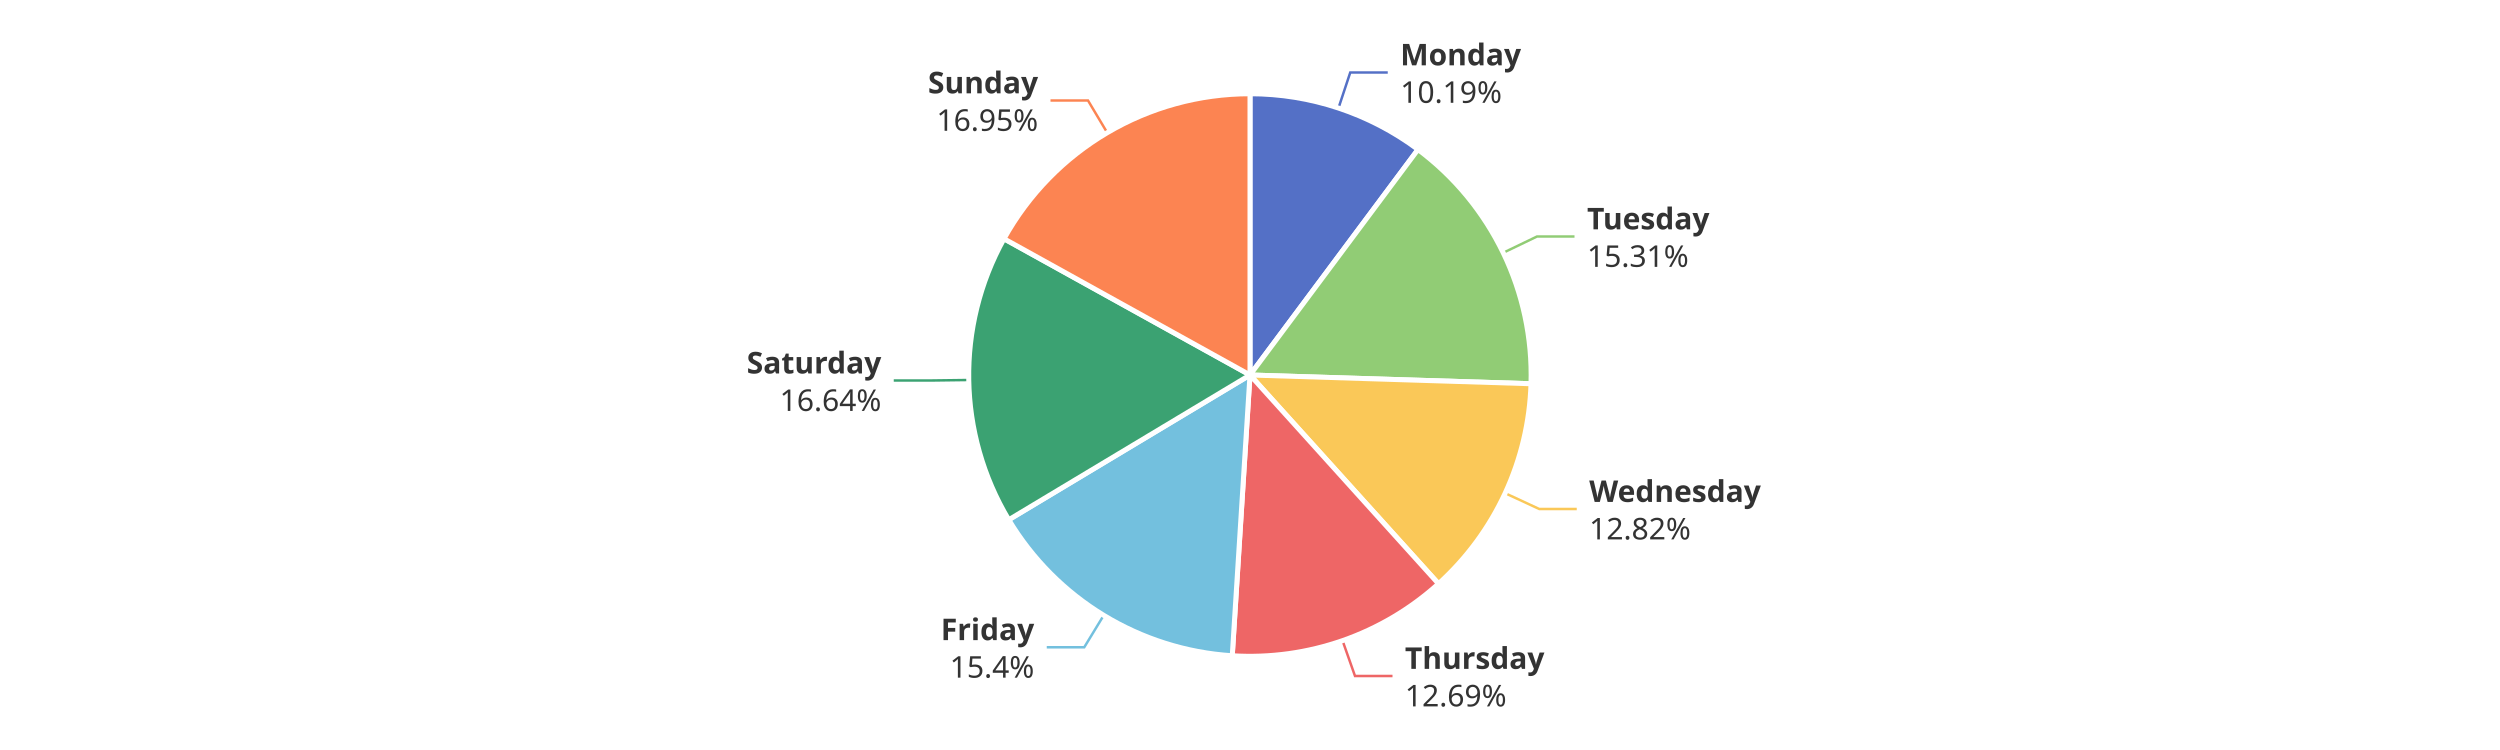
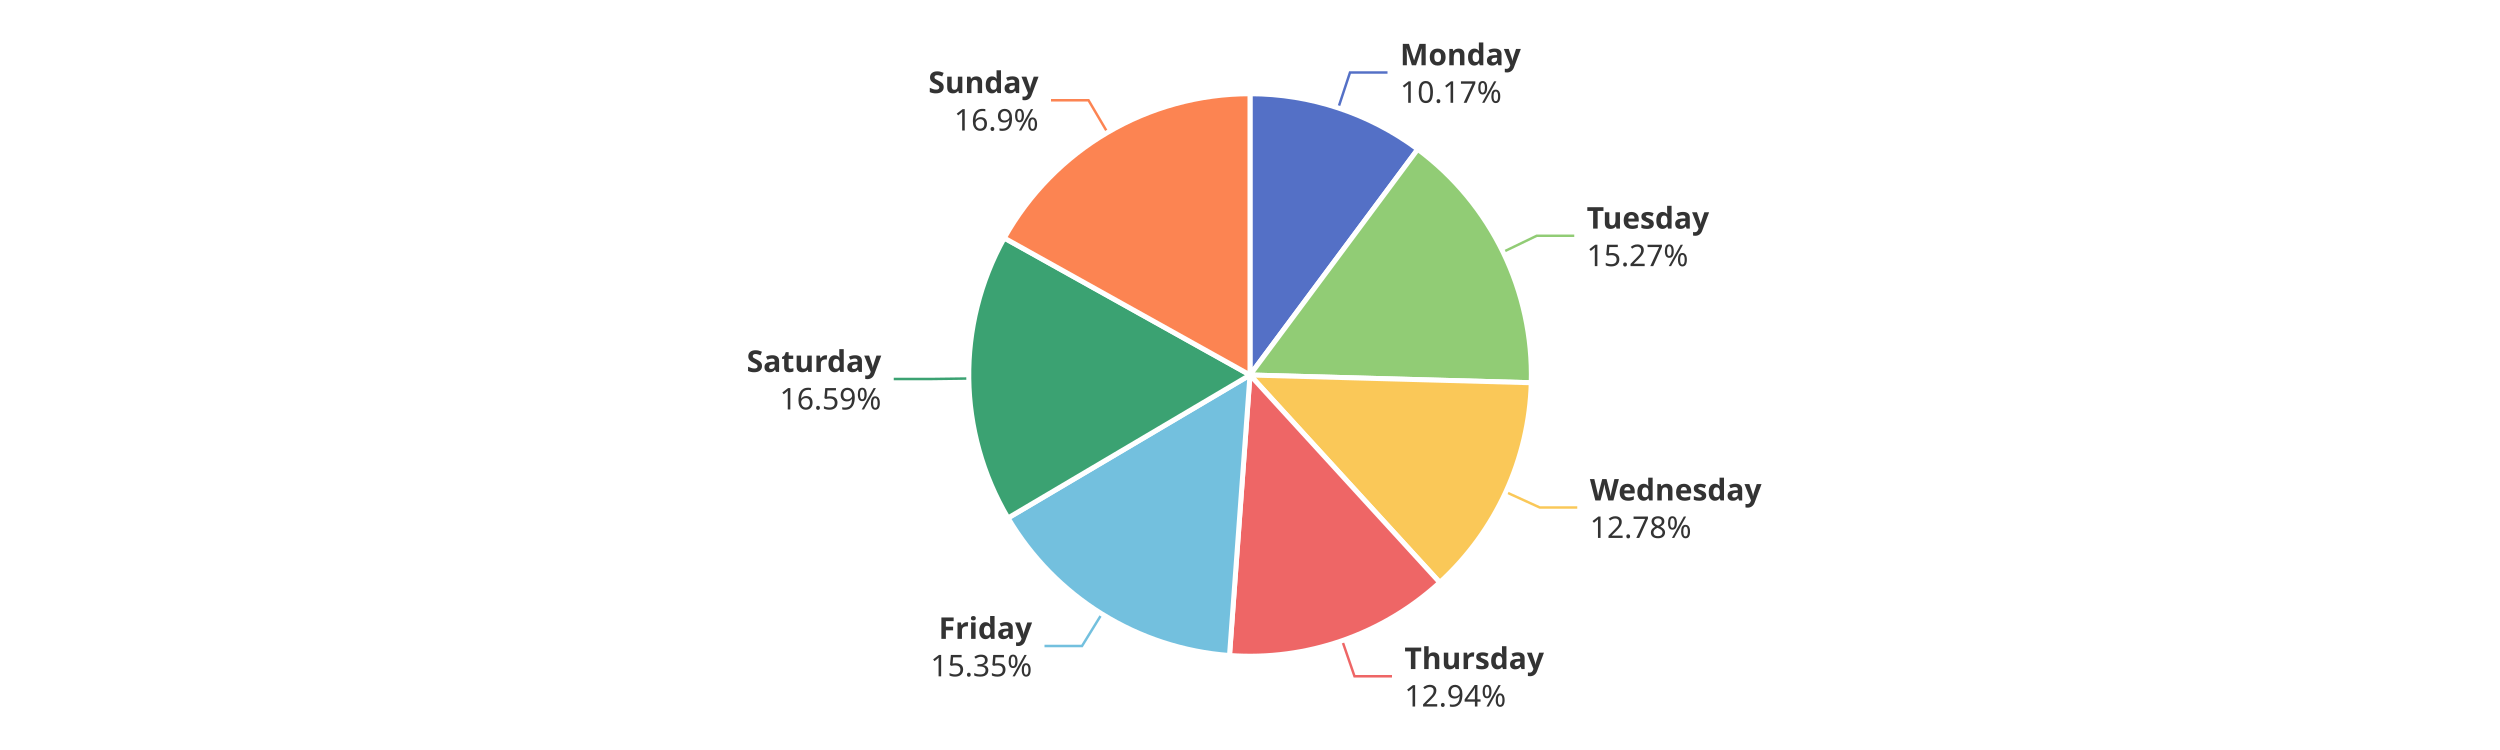
<svg xmlns="http://www.w3.org/2000/svg" width="1000" height="300" version="1.1" baseProfile="full" viewBox="0 0 1000 300">
  <rect width="1000" height="300" x="0" y="0" id="0" fill="#ffffff" />
-   <polyline points="535.4 43.2 540.1 29 555.1 29" fill="none" stroke="#5470c6" />
-   <polyline points="601.3 101.1 614.8 94.6 629.8 94.6" fill="none" stroke="#91cc75" />
-   <polyline points="602.1 197.3 615.7 203.6 630.7 203.6" fill="none" stroke="#fac858" />
-   <polyline points="537 256.2 542 270.4 557 270.4" fill="none" stroke="#ee6666" />
-   <polyline points="441.5 246.1 433.7 258.9 418.7 258.9" fill="none" stroke="#73c0de" />
-   <polyline points="387.5 152 372.5 152.2 357.5 152.2" fill="none" stroke="#3ba272" />
-   <polyline points="442.9 53.1 435.2 40.2 420.2 40.2" fill="none" stroke="#fc8452" />
-   <path d="M500 37.5A112.5 112.5 0 0 1 567.2 59.8L500 150Z" fill="#5470c6" stroke="#fff" stroke-width="2" stroke-linejoin="round" />
-   <path d="M567.2 59.8A112.5 112.5 0 0 1 612.4 153.5L500 150Z" fill="#91cc75" stroke="#fff" stroke-width="2" stroke-linejoin="round" />
-   <path d="M612.4 153.5A112.5 112.5 0 0 1 575.4 233.5L500 150Z" fill="#fac858" stroke="#fff" stroke-width="2" stroke-linejoin="round" />
-   <path d="M575.4 233.5A112.5 112.5 0 0 1 492.9 262.3L500 150Z" fill="#ee6666" stroke="#fff" stroke-width="2" stroke-linejoin="round" />
-   <path d="M492.9 262.3A112.5 112.5 0 0 1 403.5 207.9L500 150Z" fill="#73c0de" stroke="#fff" stroke-width="2" stroke-linejoin="round" />
-   <path d="M403.5 207.9A112.5 112.5 0 0 1 401.6 95.5L500 150Z" fill="#3ba272" stroke="#fff" stroke-width="2" stroke-linejoin="round" />
-   <path d="M401.6 95.5A112.5 112.5 0 0 1 500 37.5L500 150Z" fill="#fc8452" stroke="#fff" stroke-width="2" stroke-linejoin="round" />
-   <path d="M0 -15l42.8 0l0 30l-42.8 0Z" transform="translate(560.1189 28.9763)" fill="none" />
-   <text dominant-baseline="central" text-anchor="start" style="font-size:12px;font-family:sans-serif;font-weight:bold;" y="-7.5" transform="translate(560.1189 28.9763)" fill="#333" stroke="rgb(255,255,255)" stroke-width="2" paint-order="stroke" stroke-miterlimit="2">Monday</text>
-   <text dominant-baseline="central" text-anchor="start" style="font-size:12px;font-family:sans-serif;" y="7.5" transform="translate(560.1189 28.9763)" fill="#333" stroke="rgb(255,255,255)" stroke-width="2" paint-order="stroke" stroke-miterlimit="2">10.19%</text>
-   <path d="M0 -15l46.2 0l0 30l-46.2 0Z" transform="translate(634.8251 94.5793)" fill="none" />
-   <text dominant-baseline="central" text-anchor="start" style="font-size:12px;font-family:sans-serif;font-weight:bold;" y="-7.5" transform="translate(634.8251 94.5793)" fill="#333" stroke="rgb(255,255,255)" stroke-width="2" paint-order="stroke" stroke-miterlimit="2">Tuesday</text>
-   <text dominant-baseline="central" text-anchor="start" style="font-size:12px;font-family:sans-serif;" y="7.5" transform="translate(634.8251 94.5793)" fill="#333" stroke="rgb(255,255,255)" stroke-width="2" paint-order="stroke" stroke-miterlimit="2">15.31%</text>
-   <path d="M0 -15l63.6 0l0 30l-63.6 0Z" transform="translate(635.6813 203.6104)" fill="none" />
-   <text dominant-baseline="central" text-anchor="start" style="font-size:12px;font-family:sans-serif;font-weight:bold;" y="-7.5" transform="translate(635.6813 203.6104)" fill="#333" stroke="rgb(255,255,255)" stroke-width="2" paint-order="stroke" stroke-miterlimit="2">Wednesday</text>
-   <text dominant-baseline="central" text-anchor="start" style="font-size:12px;font-family:sans-serif;" y="7.5" transform="translate(635.6813 203.6104)" fill="#333" stroke="rgb(255,255,255)" stroke-width="2" paint-order="stroke" stroke-miterlimit="2">12.82%</text>
-   <path d="M0 -15l50.2 0l0 30l-50.2 0Z" transform="translate(561.9769 270.3918)" fill="none" />
-   <text dominant-baseline="central" text-anchor="start" style="font-size:12px;font-family:sans-serif;font-weight:bold;" y="-7.5" transform="translate(561.9769 270.3918)" fill="#333" stroke="rgb(255,255,255)" stroke-width="2" paint-order="stroke" stroke-miterlimit="2">Thursday</text>
-   <text dominant-baseline="central" text-anchor="start" style="font-size:12px;font-family:sans-serif;" y="7.5" transform="translate(561.9769 270.3918)" fill="#333" stroke="rgb(255,255,255)" stroke-width="2" paint-order="stroke" stroke-miterlimit="2">12.69%</text>
-   <path d="M-34.2 -15l34.2 0l0 30l-34.2 0Z" transform="translate(413.695 258.9032)" fill="none" />
-   <text dominant-baseline="central" text-anchor="end" style="font-size:12px;font-family:sans-serif;font-weight:bold;" y="-7.5" transform="translate(413.695 258.9032)" fill="#333" stroke="rgb(255,255,255)" stroke-width="2" paint-order="stroke" stroke-miterlimit="2">Friday</text>
-   <text dominant-baseline="central" text-anchor="end" style="font-size:12px;font-family:sans-serif;" y="7.5" transform="translate(413.695 258.9032)" fill="#333" stroke="rgb(255,255,255)" stroke-width="2" paint-order="stroke" stroke-miterlimit="2">15.4%</text>
-   <path d="M-48.2 -15l48.2 0l0 30l-48.2 0Z" transform="translate(352.5194 152.2227)" fill="none" />
-   <text dominant-baseline="central" text-anchor="end" style="font-size:12px;font-family:sans-serif;font-weight:bold;" y="-7.5" transform="translate(352.5194 152.2227)" fill="#333" stroke="rgb(255,255,255)" stroke-width="2" paint-order="stroke" stroke-miterlimit="2">Saturday</text>
-   <text dominant-baseline="central" text-anchor="end" style="font-size:12px;font-family:sans-serif;" y="7.5" transform="translate(352.5194 152.2227)" fill="#333" stroke="rgb(255,255,255)" stroke-width="2" paint-order="stroke" stroke-miterlimit="2">16.64%</text>
-   <path d="M-40.9 -15l40.9 0l0 30l-40.9 0Z" transform="translate(415.241 40.1705)" fill="none" />
-   <text dominant-baseline="central" text-anchor="end" style="font-size:12px;font-family:sans-serif;font-weight:bold;" y="-7.5" transform="translate(415.241 40.1705)" fill="#333" stroke="rgb(255,255,255)" stroke-width="2" paint-order="stroke" stroke-miterlimit="2">Sunday</text>
-   <text dominant-baseline="central" text-anchor="end" style="font-size:12px;font-family:sans-serif;" y="7.5" transform="translate(415.241 40.1705)" fill="#333" stroke="rgb(255,255,255)" stroke-width="2" paint-order="stroke" stroke-miterlimit="2">16.95%</text>
+   <polyline points="535.3 43.2 540 29 555 29" fill="none" stroke="#5470c6" />
+   <polyline points="601.2 100.8 614.7 94.3 629.7 94.3" fill="none" stroke="#91cc75" />
+   <polyline points="602.3 196.8 615.9 203 630.9 203" fill="none" stroke="#fac858" />
+   <polyline points="536.9 256.3 541.8 270.5 556.8 270.5" fill="none" stroke="#ee6666" />
+   <polyline points="440.7 245.6 432.8 258.4 417.8 258.4" fill="none" stroke="#73c0de" />
+   <polyline points="387.5 151.4 372.5 151.6 357.5 151.6" fill="none" stroke="#3ba272" />
+   <polyline points="443 53 435.4 40.1 420.4 40.1" fill="none" stroke="#fc8452" />
+   <path d="M500 37.5A112.5 112.5 0 0 1 567.1 59.7L500 150Z" fill="#5470c6" stroke="#fff" stroke-width="2" stroke-linejoin="round" />
+   <path d="M567.1 59.7A112.5 112.5 0 0 1 612.5 153.1L500 150Z" fill="#91cc75" stroke="#fff" stroke-width="2" stroke-linejoin="round" />
+   <path d="M612.5 153.1A112.5 112.5 0 0 1 575.9 233L500 150Z" fill="#fac858" stroke="#fff" stroke-width="2" stroke-linejoin="round" />
+   <path d="M575.9 233A112.5 112.5 0 0 1 491.8 262.2L500 150Z" fill="#ee6666" stroke="#fff" stroke-width="2" stroke-linejoin="round" />
+   <path d="M491.8 262.2A112.5 112.5 0 0 1 403.2 207.2L500 150Z" fill="#73c0de" stroke="#fff" stroke-width="2" stroke-linejoin="round" />
+   <path d="M403.2 207.2A112.5 112.5 0 0 1 401.7 95.2L500 150Z" fill="#3ba272" stroke="#fff" stroke-width="2" stroke-linejoin="round" />
+   <path d="M401.7 95.2A112.5 112.5 0 0 1 500 37.5L500 150Z" fill="#fc8452" stroke="#fff" stroke-width="2" stroke-linejoin="round" />
+   <path d="M0 -15l42.8 0l0 30l-42.8 0Z" transform="translate(560.0428 28.9512)" fill="none" />
+   <text dominant-baseline="central" text-anchor="start" style="font-size:12px;font-family:sans-serif;font-weight:bold;" y="-7.5" transform="translate(560.0428 28.9512)" fill="#333" stroke="rgb(255,255,255)" stroke-width="2" paint-order="stroke" stroke-miterlimit="2">Monday</text>
+   <text dominant-baseline="central" text-anchor="start" style="font-size:12px;font-family:sans-serif;" y="7.5" transform="translate(560.0428 28.9512)" fill="#333" stroke="rgb(255,255,255)" stroke-width="2" paint-order="stroke" stroke-miterlimit="2">10.17%</text>
+   <path d="M0 -15l46.2 0l0 30l-46.2 0Z" transform="translate(634.6854 94.2909)" fill="none" />
+   <text dominant-baseline="central" text-anchor="start" style="font-size:12px;font-family:sans-serif;font-weight:bold;" y="-7.5" transform="translate(634.6854 94.2909)" fill="#333" stroke="rgb(255,255,255)" stroke-width="2" paint-order="stroke" stroke-miterlimit="2">Tuesday</text>
+   <text dominant-baseline="central" text-anchor="start" style="font-size:12px;font-family:sans-serif;" y="7.5" transform="translate(634.6854 94.2909)" fill="#333" stroke="rgb(255,255,255)" stroke-width="2" paint-order="stroke" stroke-miterlimit="2">15.27%</text>
+   <path d="M0 -15l63.6 0l0 30l-63.6 0Z" transform="translate(635.9493 203.0283)" fill="none" />
+   <text dominant-baseline="central" text-anchor="start" style="font-size:12px;font-family:sans-serif;font-weight:bold;" y="-7.5" transform="translate(635.9493 203.0283)" fill="#333" stroke="rgb(255,255,255)" stroke-width="2" paint-order="stroke" stroke-miterlimit="2">Wednesday</text>
+   <text dominant-baseline="central" text-anchor="start" style="font-size:12px;font-family:sans-serif;" y="7.5" transform="translate(635.9493 203.0283)" fill="#333" stroke="rgb(255,255,255)" stroke-width="2" paint-order="stroke" stroke-miterlimit="2">12.78%</text>
+   <path d="M0 -15l50.2 0l0 30l-50.2 0Z" transform="translate(561.7877 270.4576)" fill="none" />
+   <text dominant-baseline="central" text-anchor="start" style="font-size:12px;font-family:sans-serif;font-weight:bold;" y="-7.5" transform="translate(561.7877 270.4576)" fill="#333" stroke="rgb(255,255,255)" stroke-width="2" paint-order="stroke" stroke-miterlimit="2">Thursday</text>
+   <text dominant-baseline="central" text-anchor="start" style="font-size:12px;font-family:sans-serif;" y="7.5" transform="translate(561.7877 270.4576)" fill="#333" stroke="rgb(255,255,255)" stroke-width="2" paint-order="stroke" stroke-miterlimit="2">12.94%</text>
+   <path d="M-40.9 -15l40.9 0l0 30l-40.9 0Z" transform="translate(412.8418 258.3791)" fill="none" />
+   <text dominant-baseline="central" text-anchor="end" style="font-size:12px;font-family:sans-serif;font-weight:bold;" y="-7.5" transform="translate(412.8418 258.3791)" fill="#333" stroke="rgb(255,255,255)" stroke-width="2" paint-order="stroke" stroke-miterlimit="2">Friday</text>
+   <text dominant-baseline="central" text-anchor="end" style="font-size:12px;font-family:sans-serif;" y="7.5" transform="translate(412.8418 258.3791)" fill="#333" stroke="rgb(255,255,255)" stroke-width="2" paint-order="stroke" stroke-miterlimit="2">15.35%</text>
+   <path d="M-48.2 -15l48.2 0l0 30l-48.2 0Z" transform="translate(352.5103 151.622)" fill="none" />
+   <text dominant-baseline="central" text-anchor="end" style="font-size:12px;font-family:sans-serif;font-weight:bold;" y="-7.5" transform="translate(352.5103 151.622)" fill="#333" stroke="rgb(255,255,255)" stroke-width="2" paint-order="stroke" stroke-miterlimit="2">Saturday</text>
+   <text dominant-baseline="central" text-anchor="end" style="font-size:12px;font-family:sans-serif;" y="7.5" transform="translate(352.5103 151.622)" fill="#333" stroke="rgb(255,255,255)" stroke-width="2" paint-order="stroke" stroke-miterlimit="2">16.59%</text>
+   <path d="M-40.9 -15l40.9 0l0 30l-40.9 0Z" transform="translate(415.4136 40.0689)" fill="none" />
+   <text dominant-baseline="central" text-anchor="end" style="font-size:12px;font-family:sans-serif;font-weight:bold;" y="-7.5" transform="translate(415.4136 40.0689)" fill="#333" stroke="rgb(255,255,255)" stroke-width="2" paint-order="stroke" stroke-miterlimit="2">Sunday</text>
+   <text dominant-baseline="central" text-anchor="end" style="font-size:12px;font-family:sans-serif;" y="7.5" transform="translate(415.4136 40.0689)" fill="#333" stroke="rgb(255,255,255)" stroke-width="2" paint-order="stroke" stroke-miterlimit="2">16.9%</text>
</svg>
